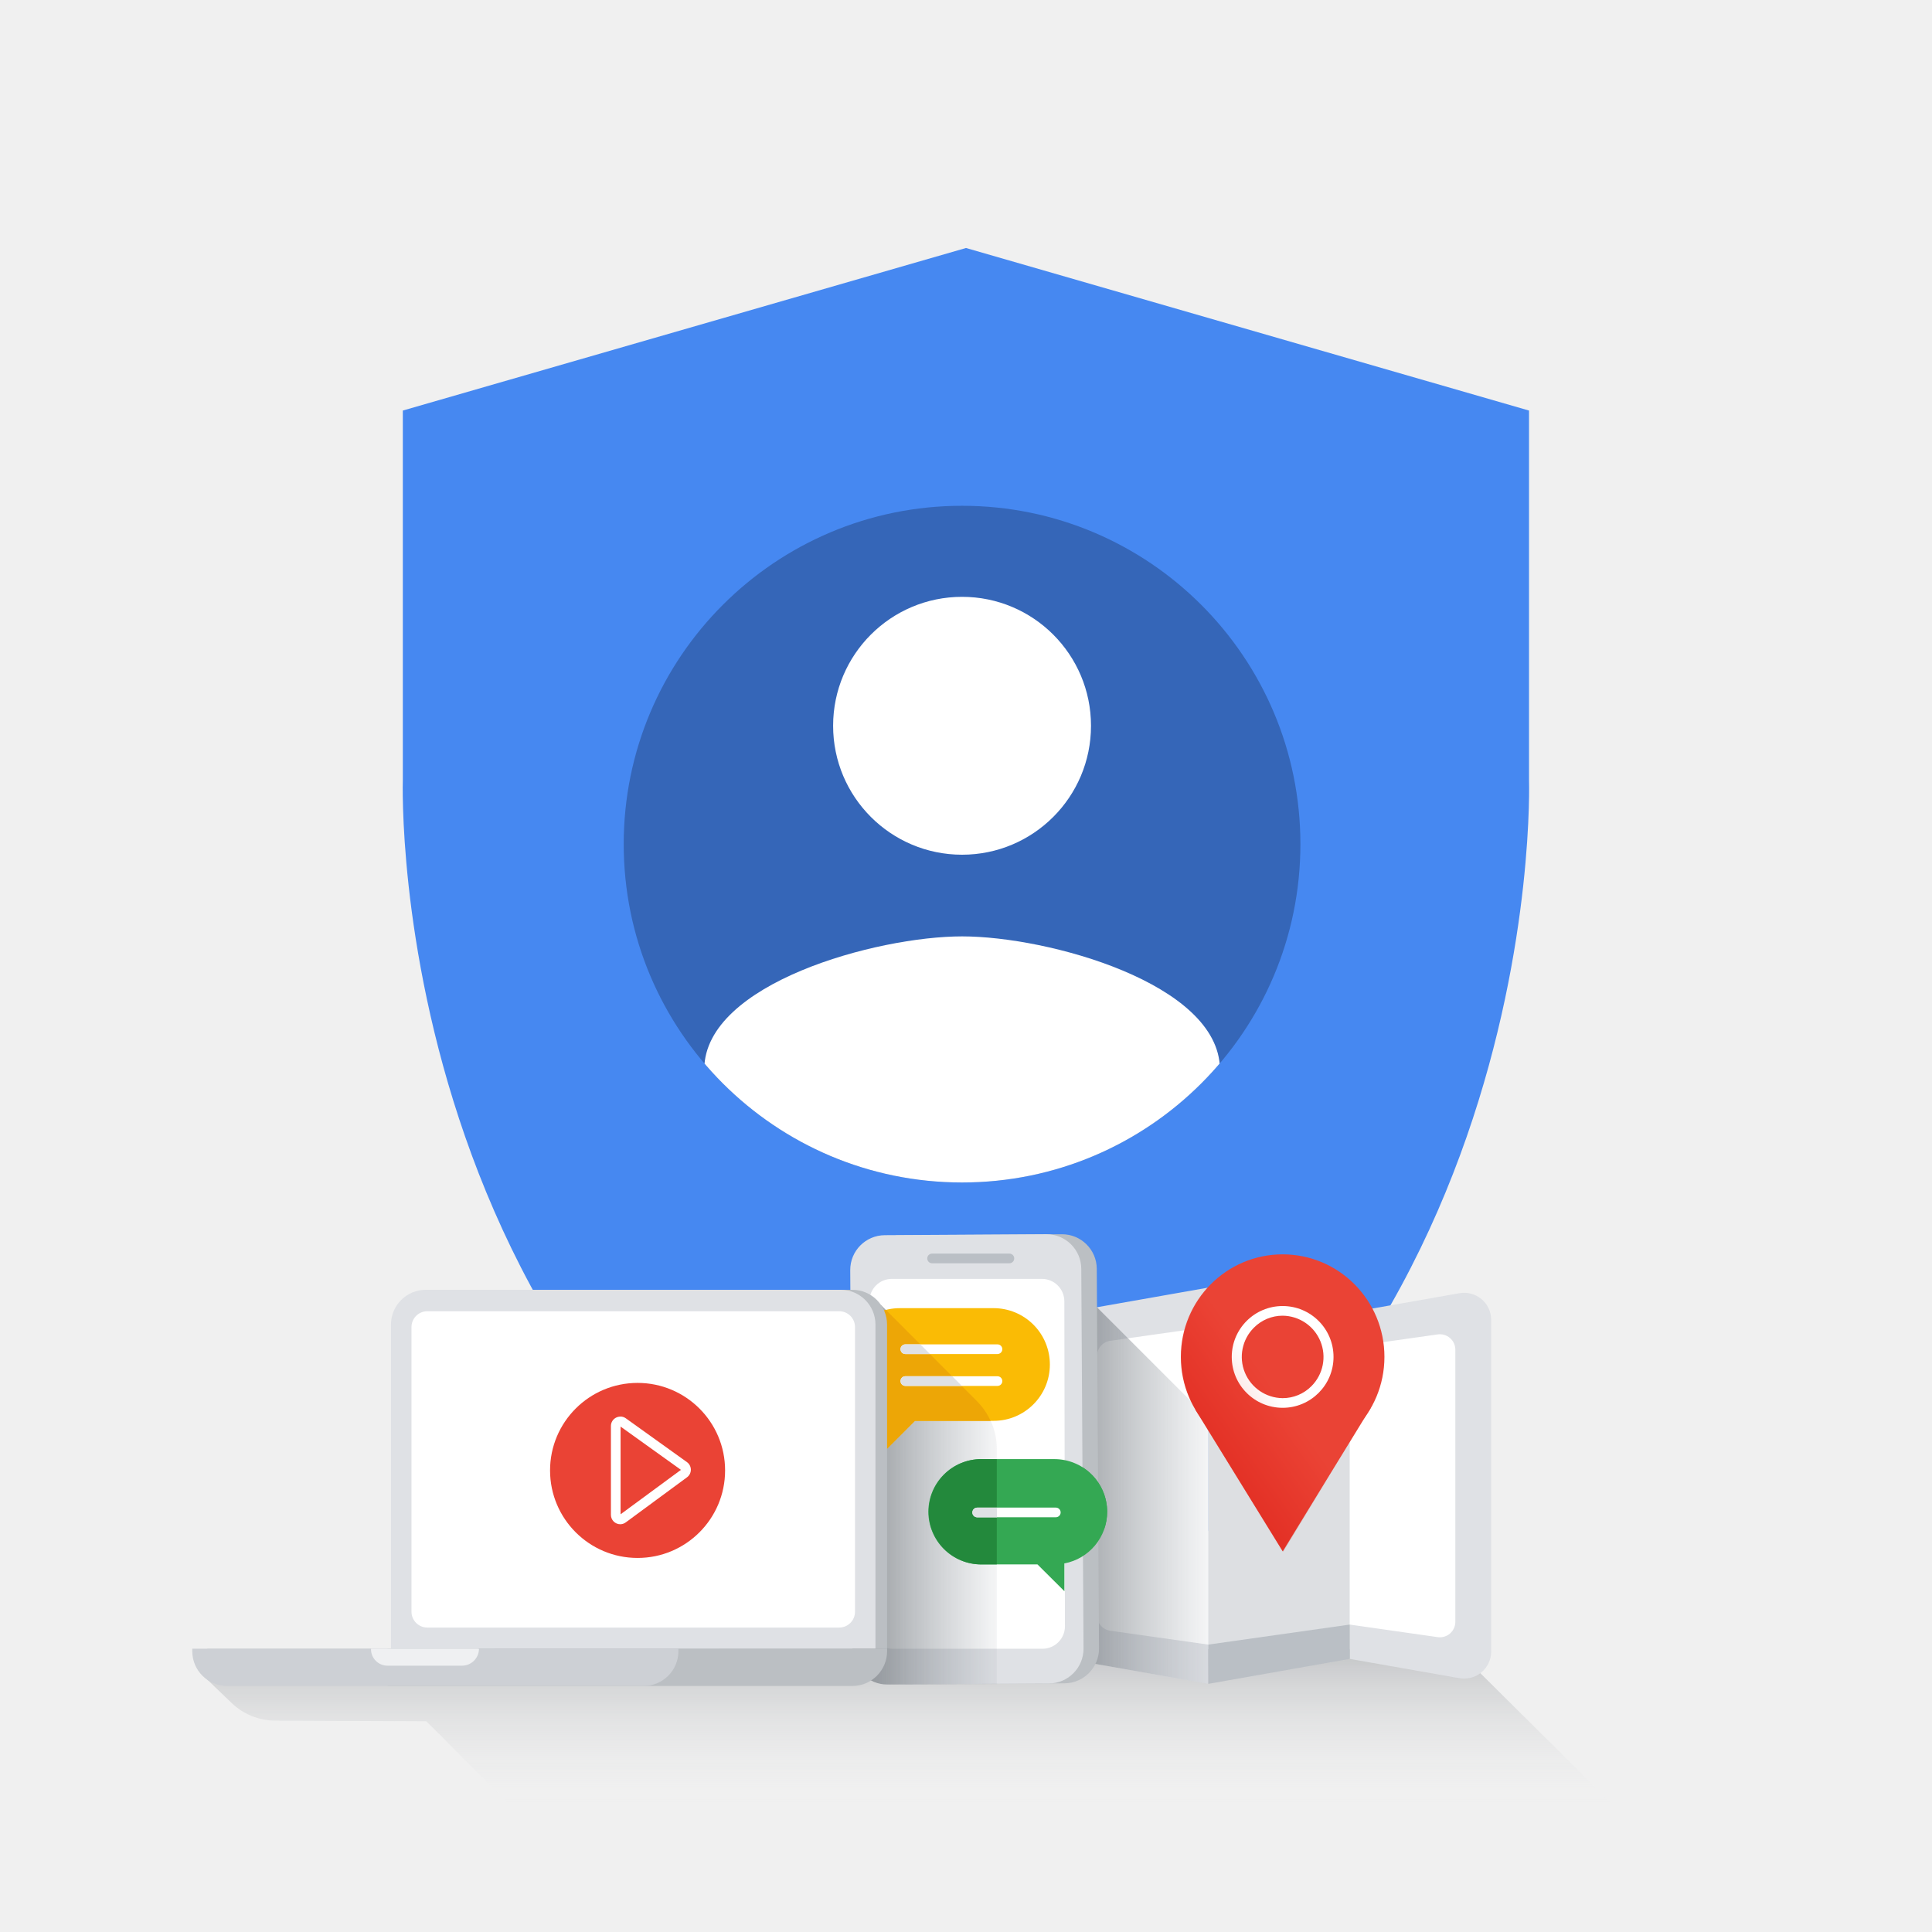
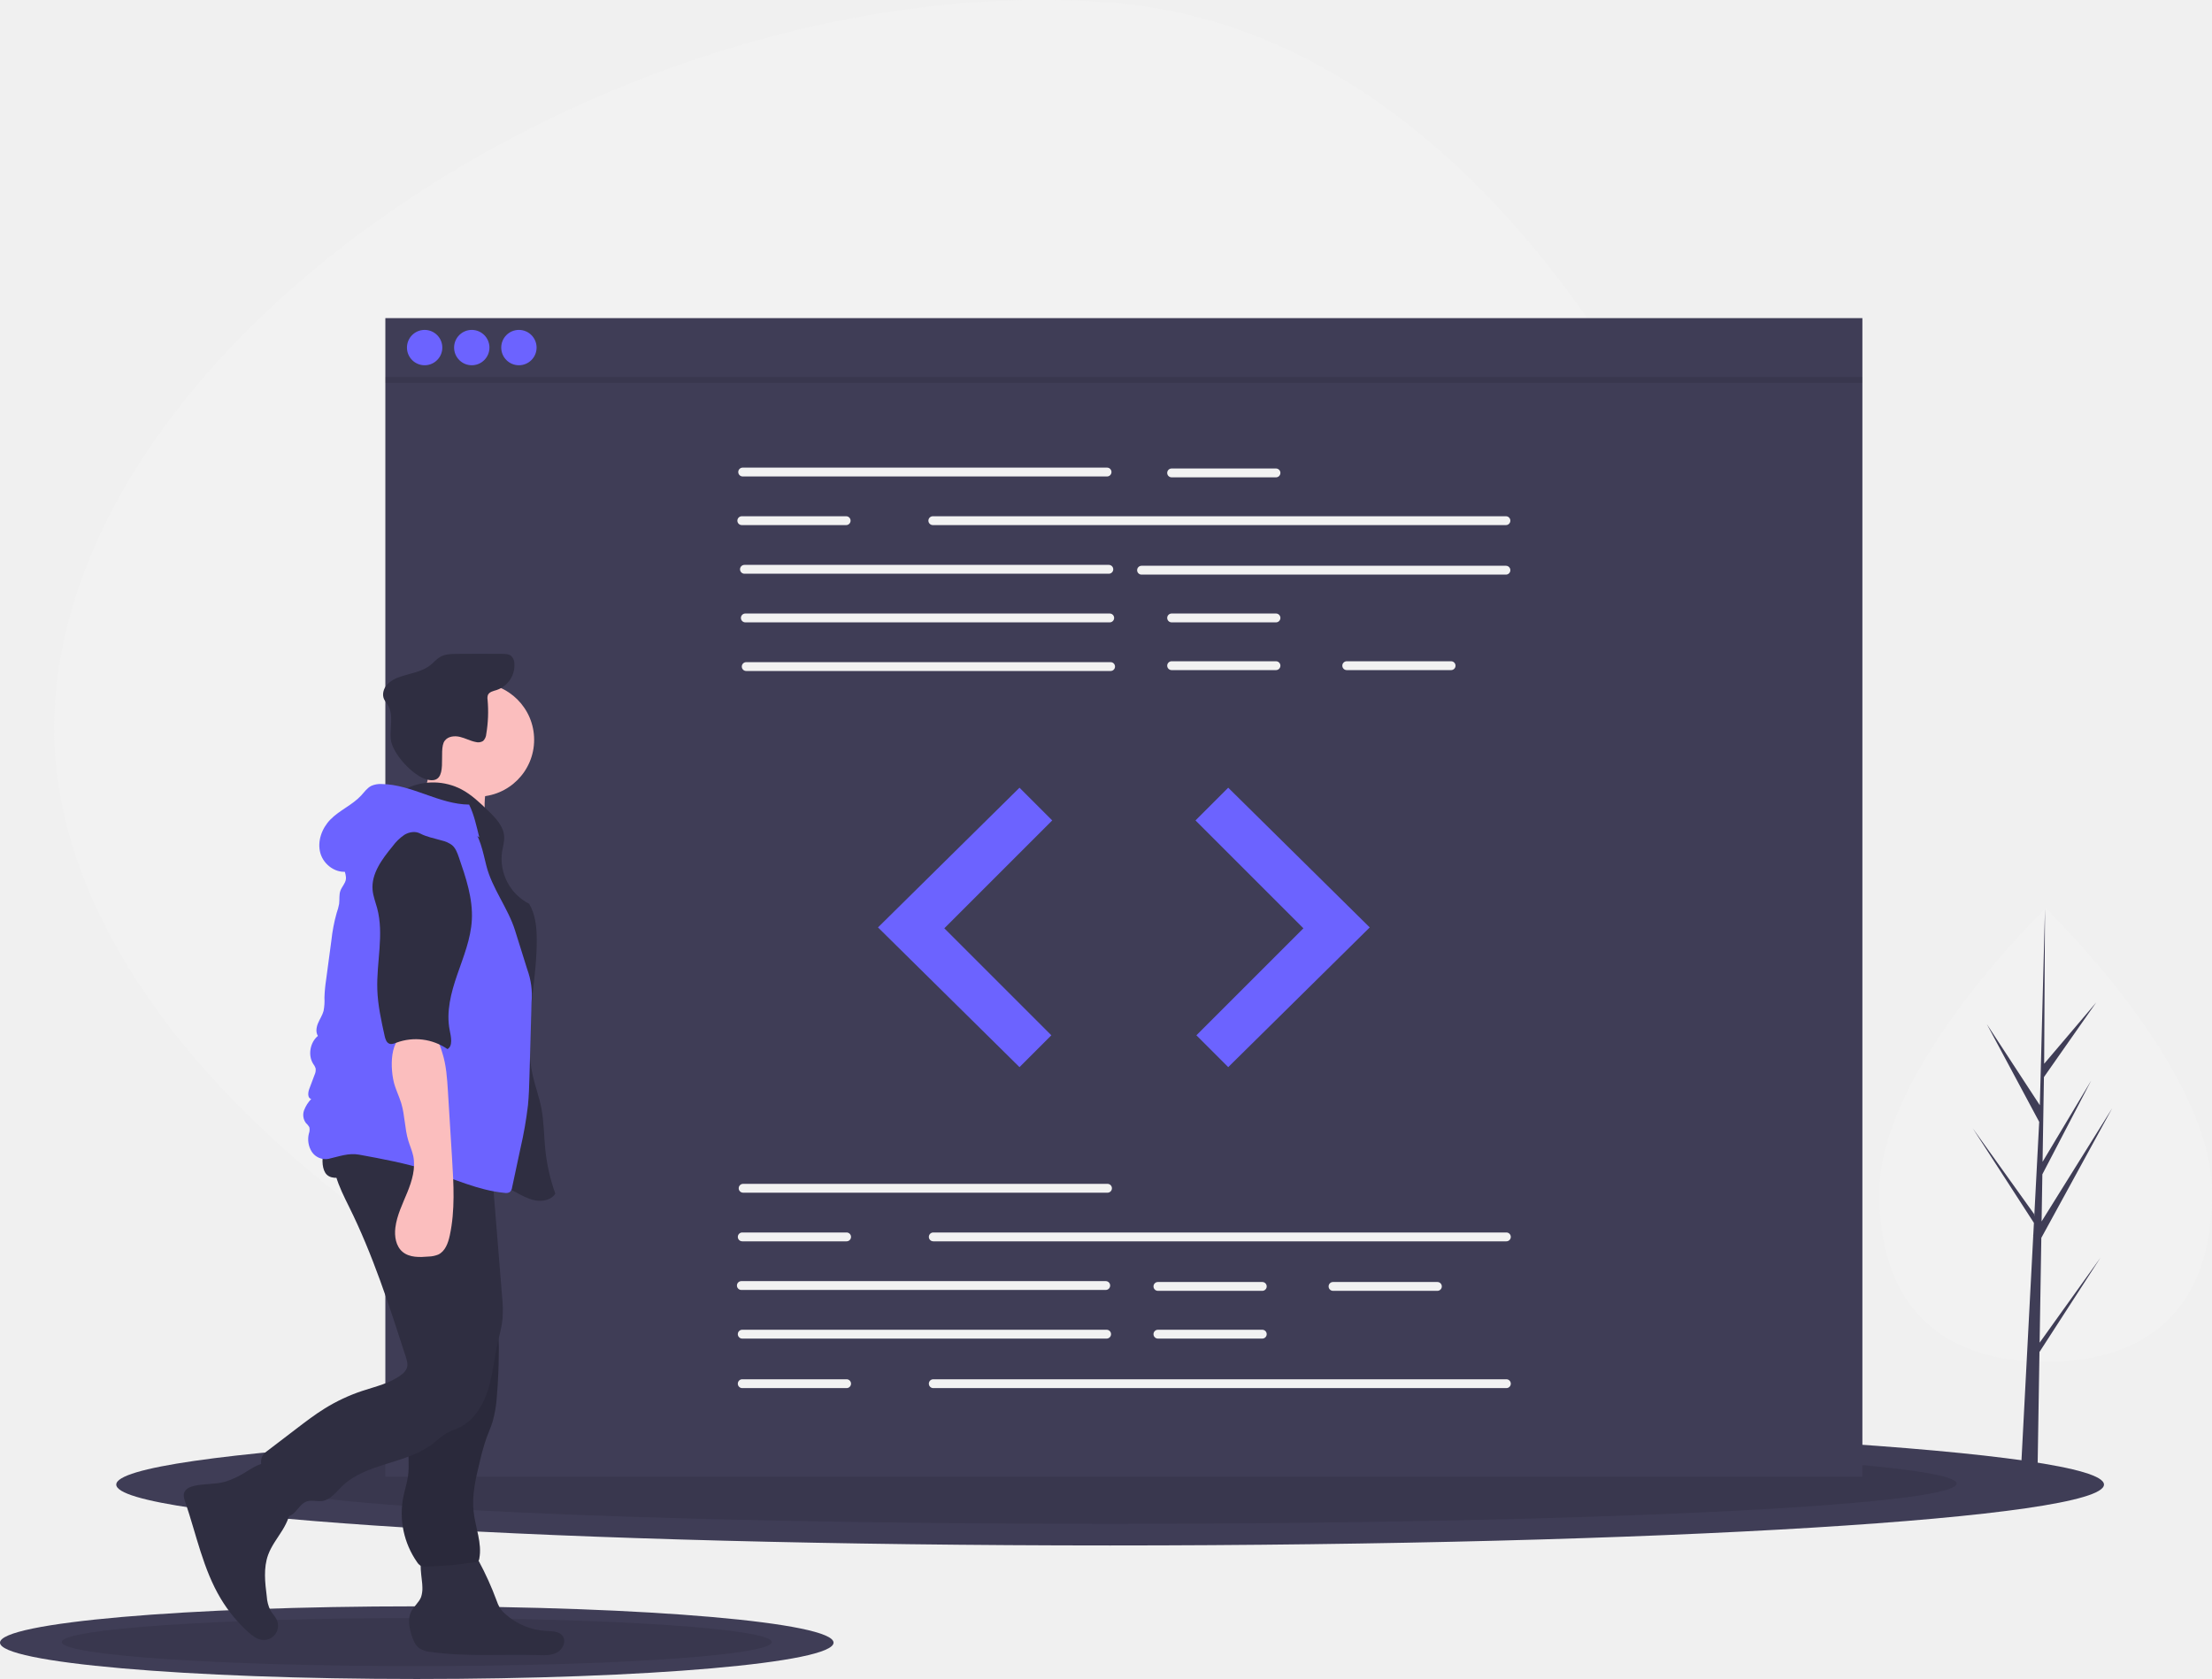
- <svg xmlns="http://www.w3.org/2000/svg" xmlns:xlink="http://www.w3.org/1999/xlink" viewBox="0 0 1000 1000">
-   <defs>
-     <clipPath id="b">
-       <circle cx="497.96" cy="436.92" r="175.13" fill="none" />
-     </clipPath>
-     <linearGradient id="c" x1="472.95" x2="472.95" y1="857.2" y2="940.23" gradientUnits="userSpaceOnUse">
-       <stop offset="0" stop-color="#676c72" stop-opacity=".3" />
-       <stop offset=".96" stop-color="#f9f9fa" stop-opacity=".01" />
-       <stop offset="1" stop-color="#fff" stop-opacity="0" />
-     </linearGradient>
-     <linearGradient id="a" x1="542.82" x2="625.4" y1="774.1" y2="774.1" gradientUnits="userSpaceOnUse">
-       <stop offset="0" stop-color="#676c72" stop-opacity=".7" />
-       <stop offset=".27" stop-color="#70767c" stop-opacity=".58" />
-       <stop offset=".77" stop-color="#888f97" stop-opacity=".26" />
-       <stop offset="1" stop-color="#959ca5" stop-opacity=".1" />
-     </linearGradient>
-     <linearGradient id="d" x1="612.28" x2="661.06" y1="757.01" y2="722.5" gradientTransform="rotate(-.01 1031.234 1031.414)" gradientUnits="userSpaceOnUse">
-       <stop offset="0" stop-color="#ea4335" />
-       <stop offset="1" stop-color="#fff" />
-     </linearGradient>
-     <linearGradient id="e" x1="440.18" x2="515.97" y1="773.71" y2="773.71" xlink:href="#a" />
-   </defs>
-   <g style="isolation:isolate">
-     <path fill="#eff0f2" d="M456.42 370.75h-1.2a6.31 6.31 0 0 0 1.2 0z" />
-     <path fill="#4285f4" d="M822.45 636.88h-.07z" />
-     <path fill="#4688f1" d="M791.42 403.8V212.5L500 128.36 208.5 212.5v191.3S197.48 740.33 500 871.54C802.44 740.33 791.42 403.8 791.42 403.8z" />
-     <circle cx="497.96" cy="436.92" r="175.13" fill="#3566b8" />
-     <circle cx="497.96" cy="375.66" r="66.74" fill="#fff" />
-     <g clip-path="url(#b)">
-       <path fill="#fff" d="M498 624.82a160.2 160.2 0 0 1-133.48-71.63C365 509 453.58 484.67 498 484.67S630.77 509 631.44 553.19A160.2 160.2 0 0 1 498 624.82z" />
-     </g>
-     <path fill="url(#c)" d="M107.33 869.4v-16h431.4l215.09.33 84.75 84.13h-571l-46.92-46.92-78.24-.35a32.75 32.75 0 0 1-22.5-9.1z" />
-     <path fill="#dfe1e5" d="M698.58 858.63l56.82 10a14 14 0 0 0 16.43-13.79V683.15a14 14 0 0 0-16.43-13.79l-56.82 10zm-134.87 2.04l61.69 10.89v-205.1l-61.69 10.89a14 14 0 0 0-11.56 13.79v155.74a14 14 0 0 0 11.56 13.79z" />
-     <path fill="#babfc5" d="M625.4 871.56l73.25-12.93V679.39l-73.25-12.93v205.1z" />
-     <path fill="#fff" d="M698.58 840.87l45.57 6.51a8 8 0 0 0 9.13-7.92V698.62a8 8 0 0 0-9.12-7.93l-45.58 6.46zm-123.9 3.19l50.72 7.18V686.78L574.68 694a8 8 0 0 0-6.88 7.92v134.22a8 8 0 0 0 6.88 7.92z" />
-     <path fill="#fff" d="M625.4 851.24l73.25-10.37V697.15l-73.25-10.38v164.47z" opacity=".5" />
-     <path fill="url(#a)" d="M567.79 676.63l-4.08.72a14 14 0 0 0-11.56 13.79v155.74a14 14 0 0 0 11.56 13.79l61.69 10.89V734.23l-57.61-57.6z" />
-     <ellipse cx="663.89" cy="702.31" fill="#ea4335" rx="52.69" ry="53.06" />
-     <path fill="#fff" d="M663.9 681a21.37 21.37 0 0 1 14.94 36.43 20.93 20.93 0 0 1-15 6.25A21.36 21.36 0 0 1 649 687.22a20.93 20.93 0 0 1 14.89-6.22m0-5a26.34 26.34 0 0 0 0 52.68 26.34 26.34 0 0 0 0-52.68z" />
-     <path fill="#ea4335" d="M663.92 802.98l-45.26-73.43 90.8-.8-45.54 74.23z" />
-     <path fill="url(#d)" d="M664.05 649.42a53.14 53.14 0 0 0-45.2 80.3l45.25 73.43 42.93-70a53.11 53.11 0 0 0-43-83.76z" opacity=".5" style="mix-blend-mode:multiply" />
-     <rect width="119.59" height="232.44" x="448.67" y="639.1" fill="#bbbfc3" rx="18" ry="18" transform="rotate(-.34 506.69 753.094)" />
-     <rect width="119.59" height="232.53" x="440.65" y="639.09" fill="#dfe1e5" rx="18" ry="18" transform="rotate(-.34 498.264 753.069)" />
-     <path fill="none" stroke="#babfc5" stroke-linecap="round" stroke-linejoin="round" stroke-width="5" d="M482.44 651.36h40.02" />
-     <path fill="#fff" d="M539.59 853.39h-77.65a11.62 11.62 0 0 1-11.62-11.63L450 673.57a11.63 11.63 0 0 1 11.62-11.63h77.65a11.63 11.63 0 0 1 11.63 11.63l.31 168.19a11.62 11.62 0 0 1-11.62 11.63z" />
-     <path fill="#34a853" d="M571.63 791.11a27.09 27.09 0 0 0-11.36-31.66l.12 20.41z" />
-     <path fill="#4688f1" d="M450 681.75v-6.12l-9.82.14.1 16.36a29.14 29.14 0 0 1 9.72-10.38zm-13.37 24.5a28.91 28.91 0 0 0 3.82 14.4l-.17-28.52a29 29 0 0 0-3.65 14.12z" />
-     <path fill="#4688f1" d="M450 730.73v-49a29.14 29.14 0 0 0-9.72 10.38l.17 28.52a29.27 29.27 0 0 0 9.55 10.1z" />
-     <path fill="url(#e)" d="M456.07 675.55l-15.89.22L441.24 854a18 18 0 0 0 18.1 17.9l56.63-.2V750.08a35.33 35.33 0 0 0-10.34-25z" />
-     <path fill="#fabb05" d="M436.63 706.25a28.91 28.91 0 0 0 3.82 14.4l-.17-28.52a29 29 0 0 0-3.65 14.12z" />
-     <path fill="#fff" d="M516.3 700.83a2.49 2.49 0 0 0 0-5h-39.9l5 5h34.9z" />
-     <path fill="#fabb05" d="M514.31 677.1h-48.55a29.14 29.14 0 0 0-29.13 29.14A29.15 29.15 0 0 0 459 734.59V750l14.56-14.57h40.72a29.13 29.13 0 0 0 29.13-29.14 29.12 29.12 0 0 0-29.1-29.19z" />
-     <path fill="#eda606" d="M459 734.59V750l14.56-14.57h39.16a35.49 35.49 0 0 0-7.13-10.27L458.54 678a29.21 29.21 0 0 0-18.26 14.12l.17 28.52A29.17 29.17 0 0 0 459 734.59z" />
-     <path fill="#34a853" d="M545.6 755.23h-37.66a27.34 27.34 0 0 0-27.44 27.27 27.34 27.34 0 0 0 27.5 27.24h29l13.94 13.87v-14.39a27.21 27.21 0 0 0 22.15-26.74 27.35 27.35 0 0 0-27.49-27.25z" />
-     <path fill="#23893c" d="M507.94 755.24a27.25 27.25 0 1 0 0 54.5h8v-54.5z" />
-     <path fill="#fff" d="M546.49 785.33H505.8a2.48 2.48 0 0 1 0-5h40.69a2.48 2.48 0 0 1 0 5zm-30.19-72.98h-47.7a2.48 2.48 0 0 0 0 5h47.7a2.49 2.49 0 1 0 0-5zm-47.7-11.51h47.7a2.49 2.49 0 0 0 0-5h-47.7a2.48 2.48 0 0 0 0 5z" />
-     <path fill="#dfe1e5" d="M505.8 780.38a2.48 2.48 0 0 0 0 5H516v-5zm-39.68-65.53a2.48 2.48 0 0 0 2.48 2.48h29.25l-5-5H468.6a2.48 2.48 0 0 0-2.48 2.52zm0-16.49a2.48 2.48 0 0 0 2.48 2.48h12.76l-5-5h-7.8a2.48 2.48 0 0 0-2.44 2.52z" />
-     <path fill="#bbbfc3" d="M226.38 667.6h214.76a18 18 0 0 1 18 18v167.72H226.38a18 18 0 0 1-18-18V685.6a18 18 0 0 1 18-18z" />
-     <path fill="#dfe1e5" d="M220.37 667.6h214.77a18 18 0 0 1 18 18v167.72H202.37V685.6a18 18 0 0 1 18-18z" />
-     <rect width="229.56" height="163.73" x="212.99" y="678.69" fill="#fff" rx="8.19" ry="8.19" />
-     <path fill="#bbbfc3" d="M459.16 853.3l-258.48.06v19.29h240.48a18 18 0 0 0 18-18z" />
-     <circle cx="330.01" cy="761.09" r="45.3" fill="#ea4335" />
-     <path fill="#fff" d="M321.2 738.39l31.26 22.4-31.25 23v-45.4m-.15-5.15a4.91 4.91 0 0 0-2.22.54 4.85 4.85 0 0 0-2.63 4.32v46a4.86 4.86 0 0 0 4.85 4.85 4.85 4.85 0 0 0 2.88-1l31.65-23.3a4.85 4.85 0 0 0 0-7.84l-31.66-22.7a4.89 4.89 0 0 0-2.83-.91z" />
-     <path fill="#cdd0d5" d="M99.52 853.35h251.62v1.3a18 18 0 0 1-18 18H117.52a18 18 0 0 1-18-18v-1.3z" />
-     <path fill="#eff0f2" d="M239.13 862.15h-38.57a8.54 8.54 0 0 1-8.54-8.54.25.25 0 0 1 .25-.25h55.39a.27.27 0 0 1 .26.27 8.79 8.79 0 0 1-8.79 8.52z" />
-   </g>
+ <svg xmlns="http://www.w3.org/2000/svg" id="a594ac37-6d44-4297-8862-1cbd9c01c0b7" data-name="Layer 1" width="1126.194" height="855" viewBox="0 0 1126.194 855">
+   <path d="M581.768,778.438C339.369,759.991,50.297,572.172,65.014,378.781S359.7,5.358,602.099,23.805,984.031,403.667,969.314,597.058,824.166,796.885,581.768,778.438Z" transform="translate(-36.90323 -22.5)" fill="#f2f2f2" />
+   <ellipse cx="565.194" cy="756" rx="506" ry="31" fill="#3f3d56" />
+   <ellipse cx="565.194" cy="755.5" rx="431" ry="20.5" opacity="0.1" />
+   <ellipse cx="212.194" cy="836.5" rx="212.194" ry="18.5" fill="#3f3d56" />
+   <ellipse cx="212.194" cy="836.202" rx="180.742" ry="12.234" opacity="0.1" />
+   <rect x="196.194" y="162" width="752" height="590" fill="#3f3d56" />
+   <path d="M600.541,265.129H415.024a2.251,2.251,0,1,1,0-4.503H600.541a2.251,2.251,0,0,1,0,4.503Z" transform="translate(-36.90323 -22.5)" fill="#f2f2f2" />
+   <path d="M803.62,289.895H511.835a2.251,2.251,0,0,1,0-4.503H803.62a2.251,2.251,0,1,1,0,4.503Z" transform="translate(-36.90323 -22.5)" fill="#f2f2f2" />
+   <path d="M601.442,314.661H415.924a2.251,2.251,0,1,1,0-4.503H601.442a2.251,2.251,0,1,1,0,4.503Z" transform="translate(-36.90323 -22.5)" fill="#f2f2f2" />
+   <path d="M803.62,315.111H618.102a2.251,2.251,0,0,1,0-4.503H803.62a2.251,2.251,0,1,1,0,4.503Z" transform="translate(-36.90323 -22.5)" fill="#f2f2f2" />
+   <path d="M601.892,339.426H416.374a2.251,2.251,0,0,1,0-4.503H601.892a2.251,2.251,0,1,1,0,4.503Z" transform="translate(-36.90323 -22.5)" fill="#f2f2f2" />
+   <path d="M602.342,364.192H416.825a2.251,2.251,0,0,1,0-4.503H602.342a2.251,2.251,0,1,1,0,4.503Z" transform="translate(-36.90323 -22.5)" fill="#f2f2f2" />
+   <path d="M686.546,265.579H633.412a2.251,2.251,0,0,1,0-4.503h53.134a2.251,2.251,0,1,1,0,4.503Z" transform="translate(-36.90323 -22.5)" fill="#f2f2f2" />
+   <path d="M686.546,339.426H633.412a2.251,2.251,0,0,1,0-4.503h53.134a2.251,2.251,0,1,1,0,4.503Z" transform="translate(-36.90323 -22.5)" fill="#f2f2f2" />
+   <path d="M686.546,363.742H633.412a2.251,2.251,0,1,1,0-4.503h53.134a2.251,2.251,0,1,1,0,4.503Z" transform="translate(-36.90323 -22.5)" fill="#f2f2f2" />
+   <path d="M775.702,363.742H722.569a2.251,2.251,0,0,1,0-4.503h53.134a2.251,2.251,0,1,1,0,4.503Z" transform="translate(-36.90323 -22.5)" fill="#f2f2f2" />
+   <path d="M467.707,289.895H414.573a2.251,2.251,0,0,1,0-4.503h53.134a2.251,2.251,0,0,1,0,4.503Z" transform="translate(-36.90323 -22.5)" fill="#f2f2f2" />
+   <path d="M600.766,629.861H415.249a2.251,2.251,0,0,1,0-4.503H600.766a2.251,2.251,0,0,1,0,4.503Z" transform="translate(-36.90323 -22.5)" fill="#f2f2f2" />
+   <path d="M599.866,679.392H414.348a2.251,2.251,0,1,1,0-4.503H599.866a2.251,2.251,0,0,1,0,4.503Z" transform="translate(-36.90323 -22.5)" fill="#f2f2f2" />
+   <path d="M600.316,704.158H414.798a2.251,2.251,0,1,1,0-4.503H600.316a2.251,2.251,0,1,1,0,4.503Z" transform="translate(-36.90323 -22.5)" fill="#f2f2f2" />
+   <path d="M679.566,679.842H626.433a2.251,2.251,0,0,1,0-4.503h53.134a2.251,2.251,0,0,1,0,4.503Z" transform="translate(-36.90323 -22.5)" fill="#f2f2f2" />
+   <path d="M679.566,704.158H626.433a2.251,2.251,0,0,1,0-4.503h53.134a2.251,2.251,0,1,1,0,4.503Z" transform="translate(-36.90323 -22.5)" fill="#f2f2f2" />
+   <path d="M768.723,679.842H715.589a2.251,2.251,0,1,1,0-4.503h53.134a2.251,2.251,0,0,1,0,4.503Z" transform="translate(-36.90323 -22.5)" fill="#f2f2f2" />
+   <path d="M803.845,654.626H512.06a2.251,2.251,0,0,1,0-4.503H803.845a2.251,2.251,0,0,1,0,4.503Z" transform="translate(-36.90323 -22.5)" fill="#f2f2f2" />
+   <path d="M467.932,654.626H414.798a2.251,2.251,0,0,1,0-4.503H467.932a2.251,2.251,0,0,1,0,4.503Z" transform="translate(-36.90323 -22.5)" fill="#f2f2f2" />
+   <path d="M803.845,729.374H512.06a2.251,2.251,0,1,1,0-4.503H803.845a2.251,2.251,0,0,1,0,4.503Z" transform="translate(-36.90323 -22.5)" fill="#f2f2f2" />
+   <path d="M467.932,729.374H414.798a2.251,2.251,0,1,1,0-4.503H467.932a2.251,2.251,0,1,1,0,4.503Z" transform="translate(-36.90323 -22.5)" fill="#f2f2f2" />
+   <polygon points="519.06 401.13 447.014 472.275 519.06 543.42 535.27 527.21 480.786 472.725 535.72 417.79 519.06 401.13" fill="#6c63ff" />
+   <polygon points="625.327 401.13 697.373 472.275 625.327 543.42 609.117 527.21 663.602 472.725 608.667 417.79 625.327 401.13" fill="#6c63ff" />
+   <circle cx="216.194" cy="177" r="9" fill="#6c63ff" />
+   <circle cx="240.194" cy="177" r="9" fill="#6c63ff" />
+   <circle cx="264.194" cy="177" r="9" fill="#6c63ff" />
+   <rect x="196.194" y="192" width="752" height="3" opacity="0.1" />
+   <path d="M1163.097,629.954c0,63.771-37.911,86.038-84.676,86.038s-84.676-22.266-84.676-86.038,84.676-144.898,84.676-144.898S1163.097,566.182,1163.097,629.954Z" transform="translate(-36.90323 -22.5)" fill="#f2f2f2" />
+   <polygon points="1038.433 683.736 1039.3 630.365 1075.391 564.338 1039.436 621.993 1039.826 597.995 1064.699 550.226 1039.929 591.645 1039.929 591.645 1040.63 548.484 1067.265 510.453 1040.74 541.697 1041.178 462.556 1038.425 567.325 1038.651 563.003 1011.571 521.552 1038.217 571.3 1035.694 619.503 1035.619 618.223 1004.4 574.602 1035.524 622.743 1035.209 628.771 1035.152 628.862 1035.178 629.357 1028.776 751.653 1037.329 751.653 1038.355 688.485 1069.404 640.461 1038.433 683.736" fill="#3f3d56" />
+   <path d="M159.525,773.591a43.126,43.126,0,0,1-8.178,3.503c-5.079,1.387-10.507.878-15.637,2.063-2.1.485-4.386,1.499-5.054,3.549-.49,1.503.043,3.127.553,4.623,5.669,16.62,9.085,34.266,18.125,49.321a74.641,74.641,0,0,0,13.993,16.988c2.055,1.852,4.384,3.664,7.135,3.955a7.248,7.248,0,0,0,7.371-10.182c-.811-1.801-2.317-3.196-3.289-4.916a18.757,18.757,0,0,1-1.819-6.991c-.893-7.108-1.754-14.538.709-21.265,1.652-4.512,4.682-8.359,7.206-12.447s4.622-8.772,4.06-13.544c-.383-3.257-1.972-6.237-3.65-9.054-1.681-2.823-5.005-10.408-8.383-11.35C169.16,766.864,162.583,772.024,159.525,773.591Z" transform="translate(-36.90323 -22.5)" fill="#2f2e41" />
+   <path d="M251.96,831a14.019,14.019,0,0,1-.663,4.745c-1.058,2.793-3.681,4.706-5.036,7.367-1.885,3.701-1.031,8.174.218,12.135.783,2.483,1.81,5.067,3.912,6.603a12.893,12.893,0,0,0,5.954,1.907c18.036,2.496,36.358,1.064,54.559,1.587,3.317.095,6.829.211,9.725-1.41s4.686-5.697,2.717-8.368c-1.769-2.399-5.265-2.376-8.242-2.518a33.912,33.912,0,0,1-20.913-8.615,15.112,15.112,0,0,1-2.933-3.377,20.753,20.753,0,0,1-1.534-3.518,156.799,156.799,0,0,0-9.084-20.119c-.979-1.815-2.087-3.705-3.906-4.676a10.323,10.323,0,0,0-4.239-.926c-4.536-.294-16.283-1.838-19.791,1.69C249.461,816.768,252.032,826.86,251.96,831Z" transform="translate(-36.90323 -22.5)" fill="#2f2e41" />
+   <circle cx="242.971" cy="376.72" r="28.975" fill="#fbbebe" />
+   <path d="M253.709,423.146c-1.723,4.614-4.647,8.947-8.9,11.43l40.075,8.175a42.453,42.453,0,0,1-.562-17.869,10.3,10.3,0,0,0,.24-4.409c-.754-2.907-4.026-4.307-6.955-4.974-7.314-1.667-13.782-2.561-20.579-5.792C254.95,413.263,255.241,419.045,253.709,423.146Z" transform="translate(-36.90323 -22.5)" fill="#fbbebe" />
+   <path d="M244.474,423.727a31.338,31.338,0,0,1,27.313.714c5.138,2.707,9.392,6.794,13.572,10.826,3.853,3.717,7.962,7.972,8.236,13.319.132,2.59-.676,5.123-1.084,7.684a25.766,25.766,0,0,0,13.78,26.469c3.184,5.303,3.841,11.729,3.889,17.914.185,23.436-7.209,47.161-1.93,69.995,1.239,5.361,3.162,10.554,4.232,15.951,1.387,6.991,1.318,14.18,2.044,21.27a95.266,95.266,0,0,0,5.113,22.495c-1.744,2.774-5.374,3.837-8.642,3.613s-6.325-1.643-9.242-3.136c-14.123-7.227-27.059-16.757-41.687-22.9-9.678-4.064-19.987-6.595-29.376-11.288s-18.12-12.142-20.99-22.238c-1.241-4.365-1.318-8.965-1.385-13.503-.285-19.114-.55-38.436,3.61-57.094,3.669-16.454,10.741-32.194,12.284-48.981.502-5.464.513-11.314,3.566-15.873C232.091,432.52,241.409,430.851,244.474,423.727Z" transform="translate(-36.90323 -22.5)" fill="#2f2e41" />
+   <path d="M263.395,399.629c1.707-2.227,5-2.531,7.728-1.872s5.243,2.064,7.997,2.599a4.675,4.675,0,0,0,3.743-.526,5.444,5.444,0,0,0,1.615-3.57,68.163,68.163,0,0,0,.671-17.38,5.147,5.147,0,0,1,.159-2.437c.682-1.643,2.763-2.035,4.462-2.562a13.316,13.316,0,0,0,9.013-13.633,5.421,5.421,0,0,0-1.657-3.741c-1.175-.958-2.82-1.016-4.336-1.029q-11.683-.094-23.367.006c-2.883.025-5.91.096-8.409,1.533-1.848,1.063-3.222,2.773-4.88,4.112-4.326,3.491-10.178,4.201-15.441,5.991a15.308,15.308,0,0,0-6.768,4.036c-1.75,2-2.592,4.973-1.493,7.393a26.252,26.252,0,0,0,1.887,2.904c3.105,4.964,1.038,11.403,1.501,17.24.579,7.288,11.365,19.112,18.679,20.836C266.308,422.311,259.486,404.414,263.395,399.629Z" transform="translate(-36.90323 -22.5)" fill="#2f2e41" />
+   <path d="M247.037,719.183c.745,5.322,1.701,10.662,1.445,16.029-.357,7.494-3.059,14.714-3.559,22.199-.373,5.591.49,11.242-.287,16.791-.497,3.553-1.656,6.978-2.373,10.494a43.395,43.395,0,0,0,6.973,33.265,5.448,5.448,0,0,0,2.023,1.961,5.714,5.714,0,0,0,2.508.332,179.947,179.947,0,0,0,25.17-2.287,2.414,2.414,0,0,0,1.616-.713,2.266,2.266,0,0,0,.351-.954c1.544-7.936-1.977-15.893-2.872-23.928-.956-8.58,1.103-17.177,3.146-25.565a113.548,113.548,0,0,1,3.467-12.228c.988-2.697,2.181-5.321,3.037-8.063a61.46,61.46,0,0,0,2.202-13.203q.892-10.575.945-21.199a88.958,88.958,0,0,0-1.665-20.01c-1.878-8.338-5.724-16.081-9.536-23.73a15.029,15.029,0,0,0-5.618,2.67,125.38,125.38,0,0,1-15.35,8.481c-3.567,1.657-10.522,2.833-12.786,6.286-2.232,3.405-.792,10.351-.621,14.106Q245.694,709.584,247.037,719.183Z" transform="translate(-36.90323 -22.5)" fill="#2f2e41" />
+   <path d="M247.037,719.183c.745,5.322,1.701,10.662,1.445,16.029-.357,7.494-3.059,14.714-3.559,22.199-.373,5.591.49,11.242-.287,16.791-.497,3.553-1.656,6.978-2.373,10.494a43.395,43.395,0,0,0,6.973,33.265,5.448,5.448,0,0,0,2.023,1.961,5.714,5.714,0,0,0,2.508.332,179.947,179.947,0,0,0,25.17-2.287,2.414,2.414,0,0,0,1.616-.713,2.266,2.266,0,0,0,.351-.954c1.544-7.936-1.977-15.893-2.872-23.928-.956-8.58,1.103-17.177,3.146-25.565a113.548,113.548,0,0,1,3.467-12.228c.988-2.697,2.181-5.321,3.037-8.063a61.46,61.46,0,0,0,2.202-13.203q.892-10.575.945-21.199a88.958,88.958,0,0,0-1.665-20.01c-1.878-8.338-5.724-16.081-9.536-23.73a15.029,15.029,0,0,0-5.618,2.67,125.38,125.38,0,0,1-15.35,8.481c-3.567,1.657-10.522,2.833-12.786,6.286-2.232,3.405-.792,10.351-.621,14.106Q245.694,709.584,247.037,719.183Z" transform="translate(-36.90323 -22.5)" opacity="0.1" />
+   <path d="M207.864,605.518c-3.848,10.359,1.808,21.554,6.722,31.452,12.106,24.386,20.513,50.407,28.874,76.317.626,1.941,1.252,4.058.554,5.974a7.825,7.825,0,0,1-2.822,3.347c-5.765,4.379-13.107,5.939-19.975,8.23a90.184,90.184,0,0,0-18.943,8.88c-4.977,3.084-9.639,6.644-14.292,10.197l-14.812,11.312a9.903,9.903,0,0,0-2.476,2.397c-1.429,2.241-.843,5.167-.132,7.728a131.432,131.432,0,0,0,7.252,19.792,6.911,6.911,0,0,0,2.63,3.447c2.312,1.242,5.14-.405,6.905-2.347s3.292-4.359,5.781-5.193c2.486-.833,5.222.176,7.818-.189,4.199-.589,6.986-4.457,10.013-7.426,12.365-12.131,33.01-11.251,46.612-21.977a59.228,59.228,0,0,1,6.231-4.868c2.3-1.359,4.907-2.105,7.293-3.307,7.257-3.654,11.819-11.209,14.262-18.957s3.141-15.928,4.897-23.861c.908-4.101,2.103-8.158,2.507-12.338a66.094,66.094,0,0,0-.253-11.666L287.604,621.748c-.4-4.943-.8-9.892-1.576-14.791-14.577.521-29.143,1.108-43.728,1.28C230.695,608.374,218.876,609.186,207.864,605.518Z" transform="translate(-36.90323 -22.5)" fill="#2f2e41" />
+   <path d="M202.506,619.721c1.977,3.18,6.79,3.114,10.104,1.371s5.889-4.673,9.211-6.401c4.464-2.323,9.746-2.235,14.776-2.093,7.964.225,16.025.464,23.687,2.647,7.925,2.257,15.64,6.603,23.834,5.736,1.426-.151,2.985-.56,3.761-1.766a5.544,5.544,0,0,0,.62-2.836l.268-7.159a6.464,6.464,0,0,0-.57-3.625,6.082,6.082,0,0,0-2.716-2.079c-11.663-5.646-24.965-6.697-37.915-7.141q-9.875-.338-19.757-.278c-5.591.034-12.303-.775-17.739.719C202.774,598.82,198.805,613.769,202.506,619.721Z" transform="translate(-36.90323 -22.5)" fill="#2f2e41" />
+   <path d="M275.742,432.226c-15.282-.135-29.131-10.223-44.412-10.468a11.514,11.514,0,0,0-5.393.93c-2.129,1.073-3.529,3.147-5.147,4.898-4.518,4.893-11.061,7.505-15.703,12.281-4.352,4.478-6.773,11.15-5.055,17.153s8.204,10.608,14.279,9.165A36.801,36.801,0,0,1,228.65,446.706a72.887,72.887,0,0,1,11.205-5.882c6.868-3.112,14.548-6.283,21.718-3.95a30.638,30.638,0,0,1,7.409,4.04l11.954,8.03C279.543,443.45,278.29,437.288,275.742,432.226Z" transform="translate(-36.90323 -22.5)" fill="#6c63ff" />
+   <path d="M212.552,460.874c-2.029,2.532.894,6.2.447,9.413-.297,2.135-2.054,3.765-2.786,5.793-.758,2.1-.356,4.427-.643,6.641a28.489,28.489,0,0,1-1.275,4.73,84.975,84.975,0,0,0-2.686,14.026l-2.675,19.976a75.681,75.681,0,0,0-.846,9.078,27.107,27.107,0,0,1-.452,6.787c-.592,2.183-1.904,4.093-2.786,6.175s-1.291,4.602-.099,6.524c-3.991,3.325-5.178,9.854-2.387,14.235a7.899,7.899,0,0,1,1.23,2.265,5.82,5.82,0,0,1-.542,3.34l-2.705,7.207c-.692,1.845-.911,4.653,1.014,5.074a17.006,17.006,0,0,0-3.651,5.767,6.866,6.866,0,0,0,.972,6.506,8.289,8.289,0,0,1,1.694,2.056,5.473,5.473,0,0,1-.196,3.243,11.906,11.906,0,0,0,1.473,9.333,8.371,8.371,0,0,0,8.418,3.609c5.41-1.22,10.272-3.147,15.728-2.146,11.746,2.155,23.53,4.32,34.906,7.952,12.984,4.145,25.556,10.224,39.126,11.5a3.798,3.798,0,0,0,2.617-.407,3.931,3.931,0,0,0,1.21-2.488q2.097-9.832,4.194-19.665a202.363,202.363,0,0,0,3.855-22.028c.477-4.781.614-9.589.749-14.392l1.081-38.231a38.197,38.197,0,0,0-2.2-16.62l-6.217-19.848c-3.548-11.327-11.688-21.371-14.586-32.882-1.834-7.285-3.189-15.103-8.108-20.781-7.012-8.095-19.145-9.354-29.764-7.962-4.797.629-9.636,1.714-13.785,4.202-4.798,2.877-8.333,7.409-11.753,11.836C218.305,454.343,215.436,457.276,212.552,460.874Z" transform="translate(-36.90323 -22.5)" fill="#6c63ff" />
+   <path d="M237.347,573.323c.875,3.773,2.712,7.251,3.837,10.957,1.884,6.209,1.724,12.896,3.605,19.106.789,2.606,1.933,5.109,2.5,7.773,1.321,6.211-.608,12.636-3.003,18.516s-5.313,11.678-6.091,17.98c-.548,4.438.239,9.45,3.66,12.331,3.552,2.99,8.713,2.788,13.339,2.39a14.016,14.016,0,0,0,4.841-1.008c3.538-1.674,5.028-5.86,5.855-9.685,2.771-12.819,1.98-26.106,1.174-39.197l-2.106-34.234c-.405-6.591-.84-13.318-2.871-19.646-.739-2.302-2.026-6.954-4.129-8.424-2.083-1.456-8.03-1.521-10.609-1.642C235.251,547.97,235.387,564.856,237.347,573.323Z" transform="translate(-36.90323 -22.5)" fill="#fbbebe" />
+   <path d="M250.751,446.923c-2.471-1.294-5.584-.736-7.972.704a24.568,24.568,0,0,0-5.972,5.798c-5.339,6.517-10.991,13.995-10.199,22.382.297,3.145,1.501,6.121,2.317,9.172,3.579,13.38-.379,27.53.075,41.373.262,7.999,2.003,15.866,3.736,23.679.354,1.595.92,3.44,2.463,3.977,1.159.403,2.41-.115,3.557-.551A28.371,28.371,0,0,1,264.721,556.731c2.865-1.529,1.791-6.363,1.149-9.546-1.908-9.458.682-19.214,3.828-28.335s6.911-18.23,7.432-27.865c.591-10.916-3.029-21.571-6.6-31.903-.779-2.255-1.631-4.62-3.439-6.178a13.665,13.665,0,0,0-5.203-2.377C258.096,449.406,254.255,448.758,250.751,446.923Z" transform="translate(-36.90323 -22.5)" fill="#2f2e41" />
</svg>
